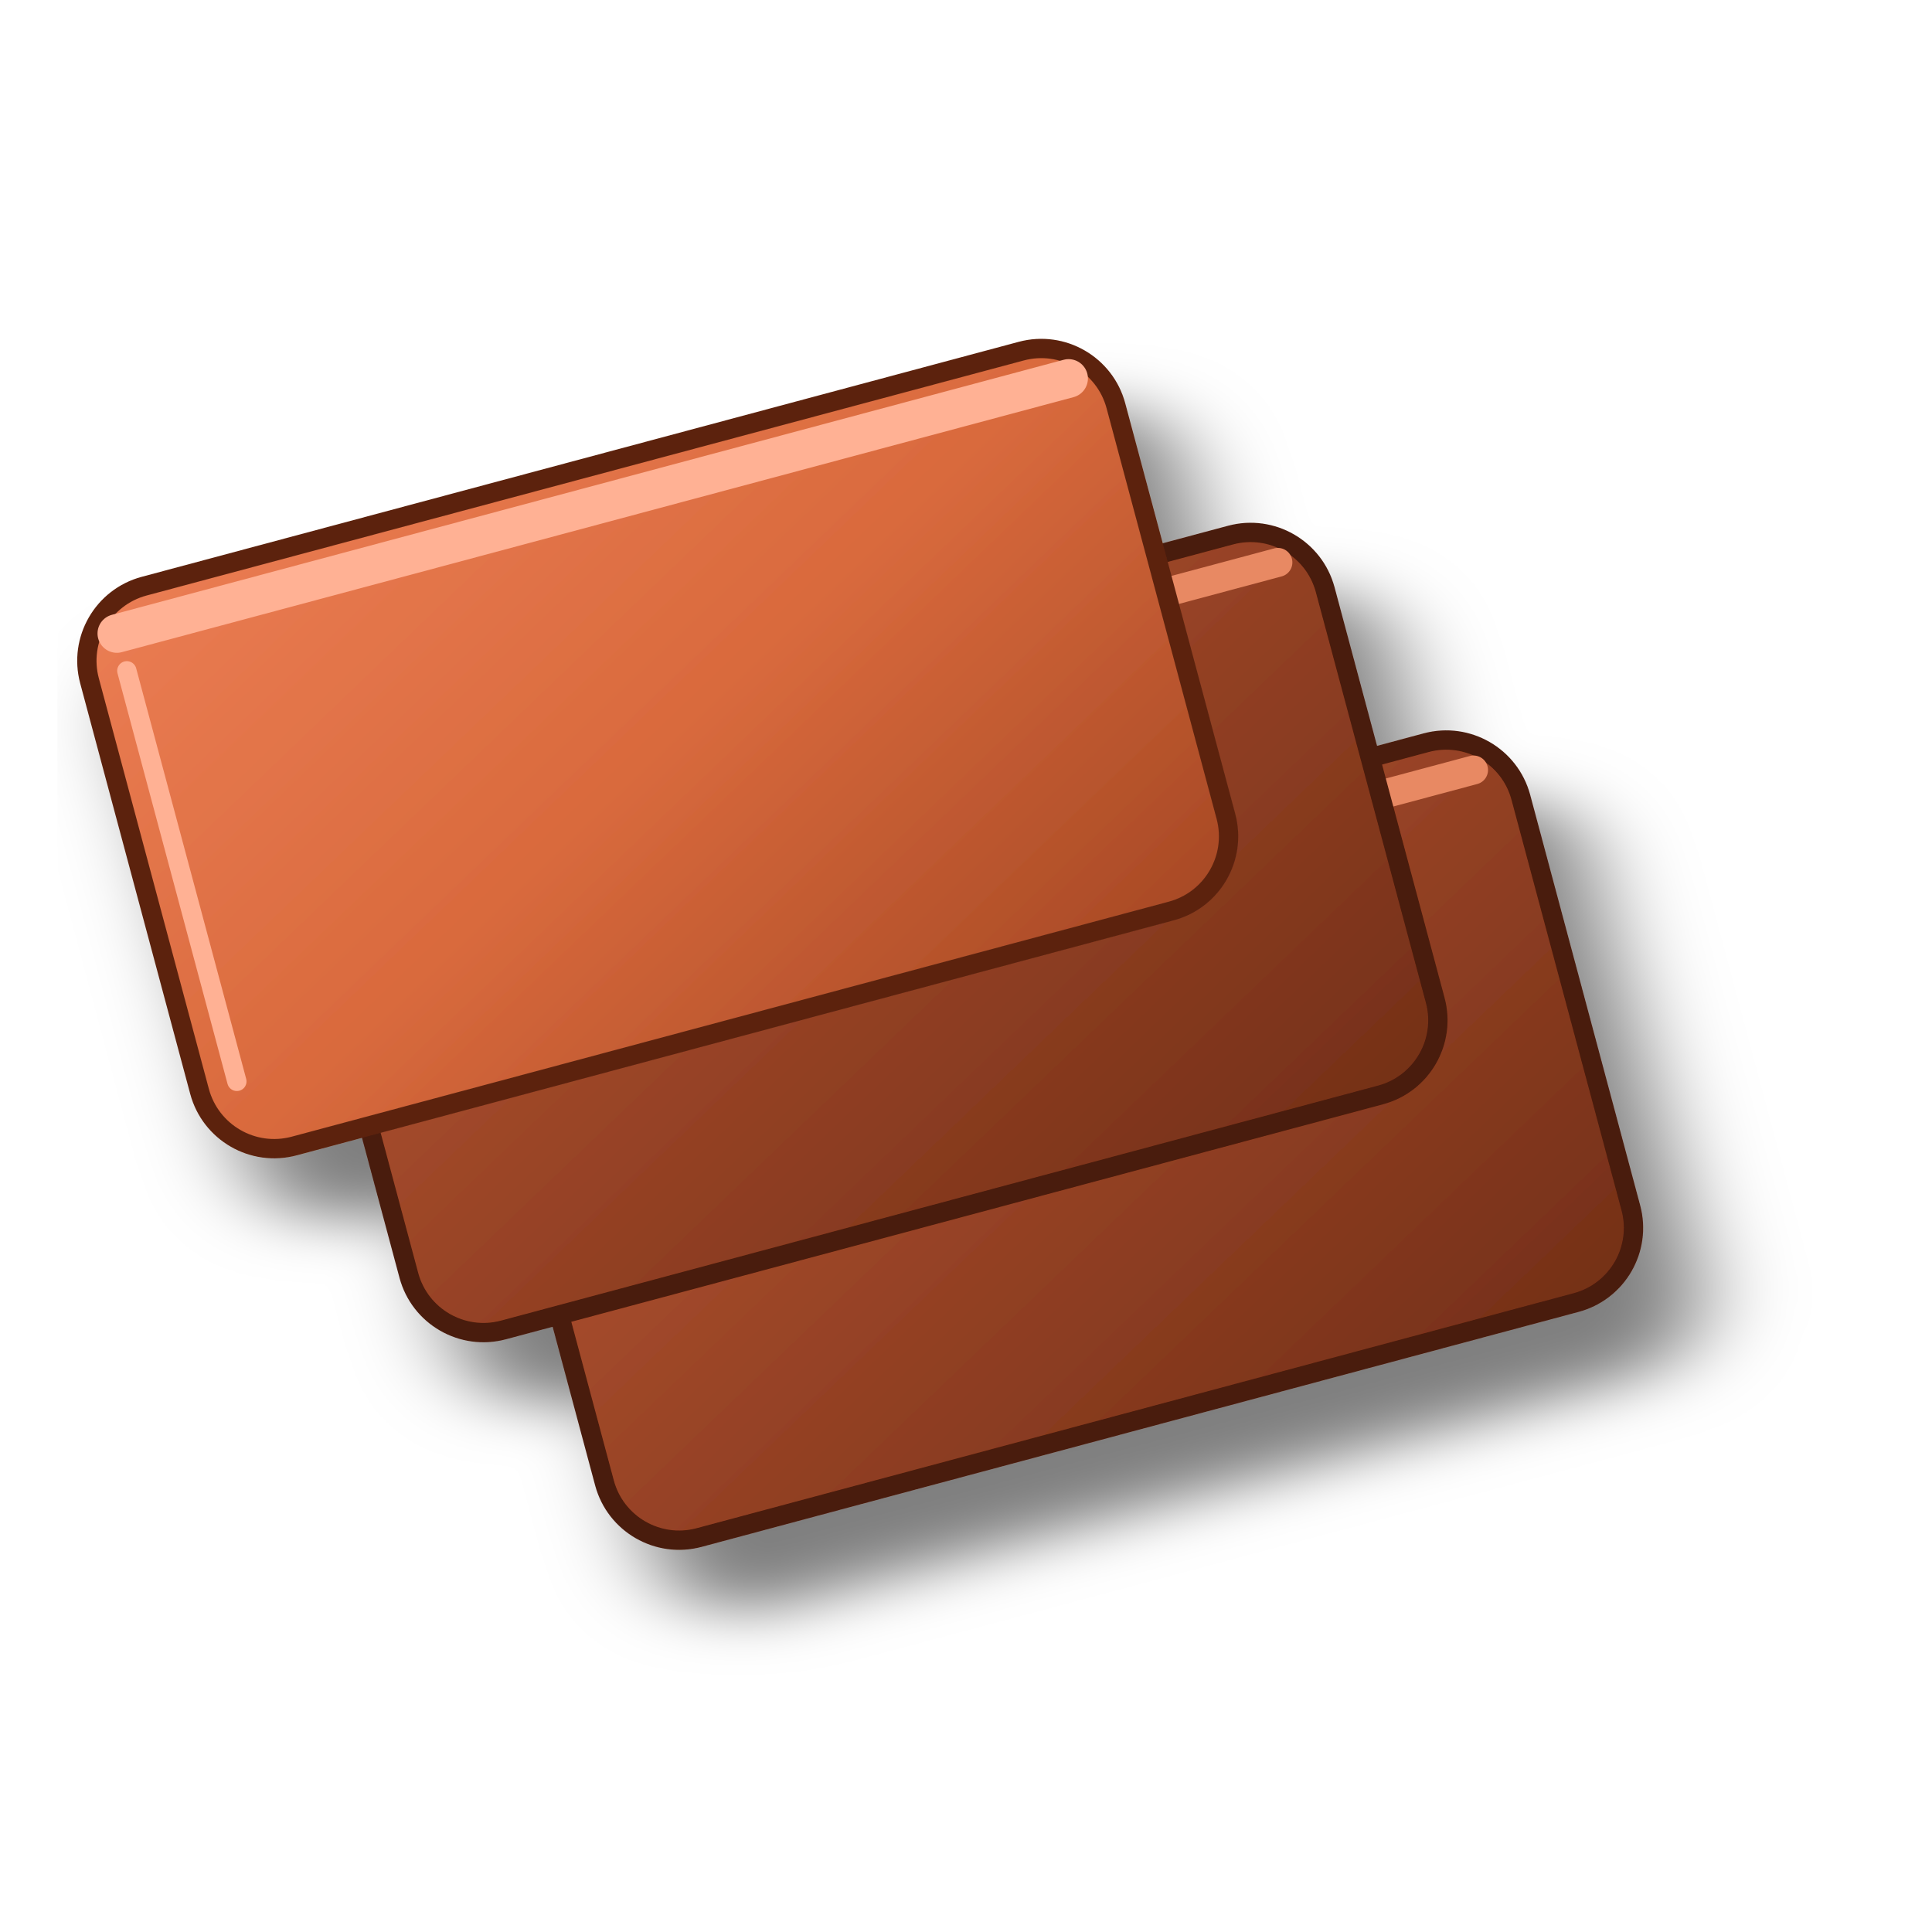
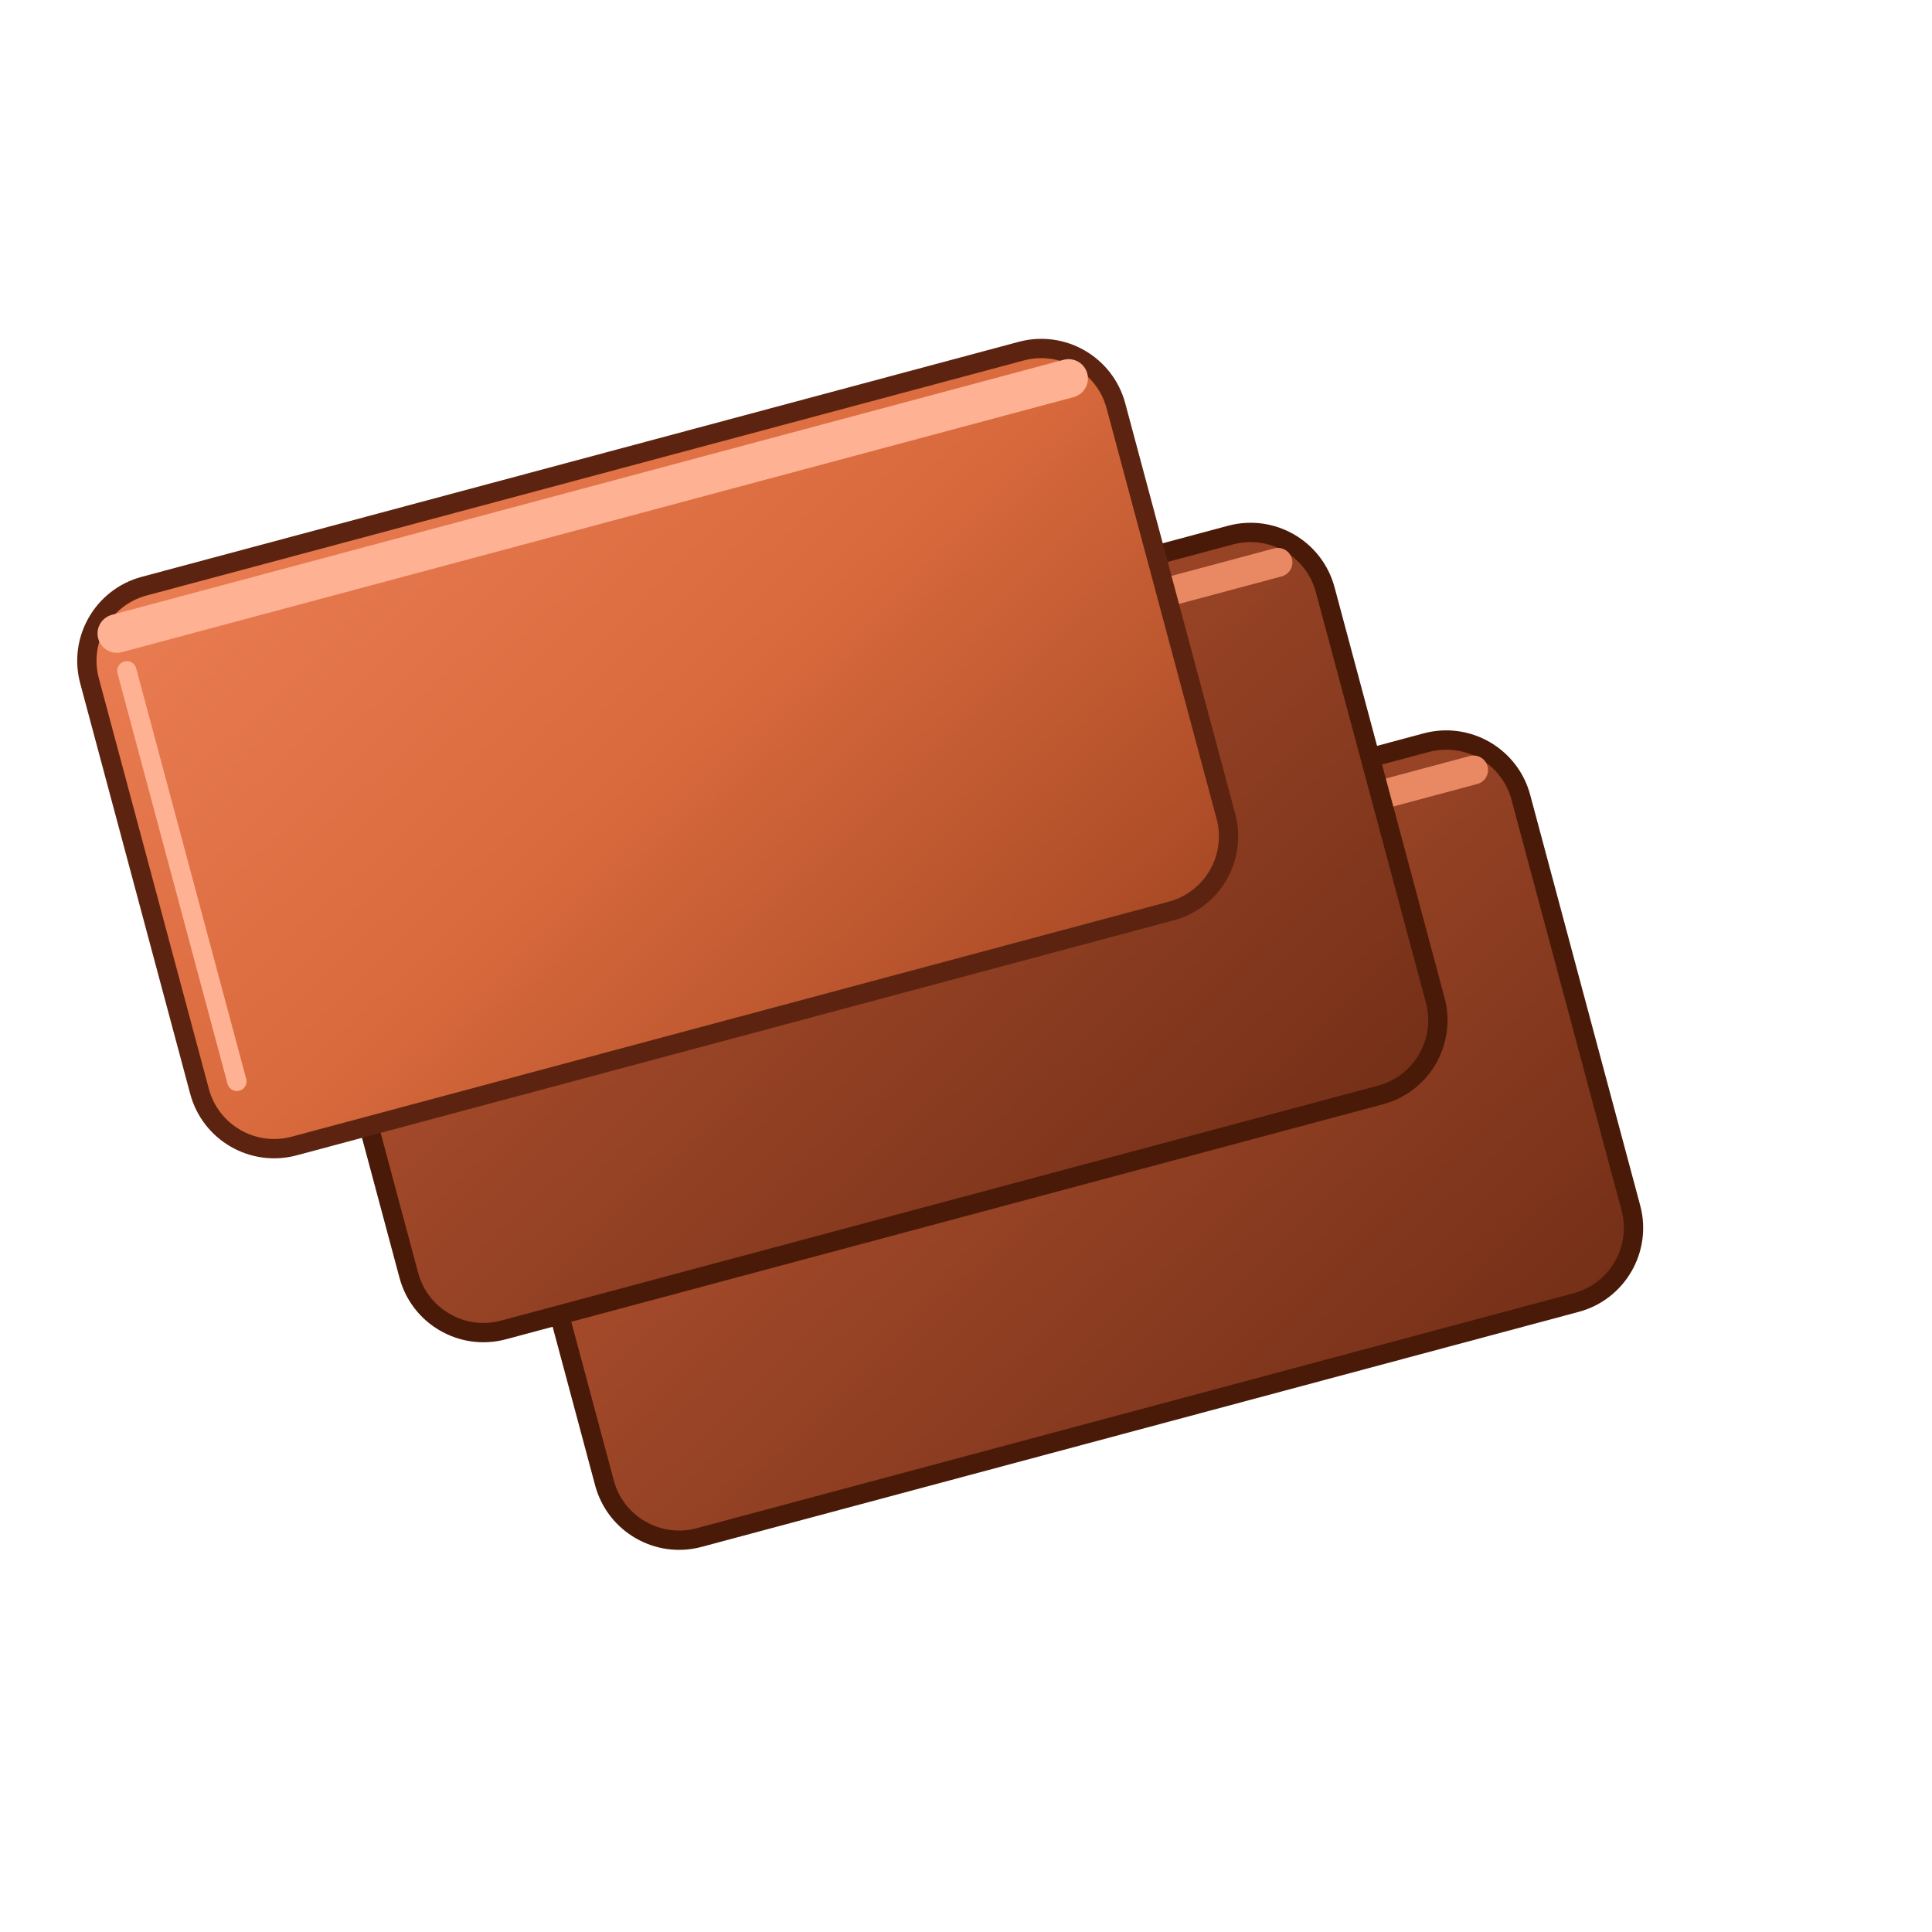
<svg xmlns="http://www.w3.org/2000/svg" viewBox="0 0 100 100" width="200" height="200">
  <defs>
-     <filter id="shadow">
-       <feDropShadow dx="2" dy="4" stdDeviation="2" flood-color="#000" flood-opacity="0.5" />
-     </filter>
    <linearGradient id="copperDark" x1="0%" y1="0%" x2="100%" y2="100%">
      <stop offset="0%" stop-color="#b85533" />
      <stop offset="100%" stop-color="#732f17" />
    </linearGradient>
    <linearGradient id="copperLight" x1="0%" y1="0%" x2="100%" y2="100%">
      <stop offset="0%" stop-color="#eb7d54" />
      <stop offset="50%" stop-color="#d96a3d" />
      <stop offset="100%" stop-color="#a64824" />
    </linearGradient>
  </defs>
-   <g filter="url(#shadow)" transform="rotate(-15 50 50)">
+   <g transform="rotate(-15 50 50)">
    <rect x="25" y="45" width="55" height="30" rx="4" fill="url(#copperDark)" stroke="#4a1a09" stroke-width="1" />
    <path d="M 27 47 L 78 47" stroke="#e88964" stroke-width="1.5" stroke-linecap="round" />
    <rect x="18" y="32" width="55" height="30" rx="4" fill="url(#copperDark)" stroke="#4a1a09" stroke-width="1" />
    <path d="M 20 34 L 71 34" stroke="#e88964" stroke-width="1.5" stroke-linecap="round" />
    <rect x="10" y="20" width="55" height="30" rx="4" fill="url(#copperLight)" stroke="#5c2410" stroke-width="1" />
    <path d="M 12 22 L 63 22" stroke="#ffb194" stroke-width="2" stroke-linecap="round" />
    <path d="M 12 24 L 12 46" stroke="#ffb194" stroke-width="1" stroke-linecap="round" />
  </g>
</svg>
